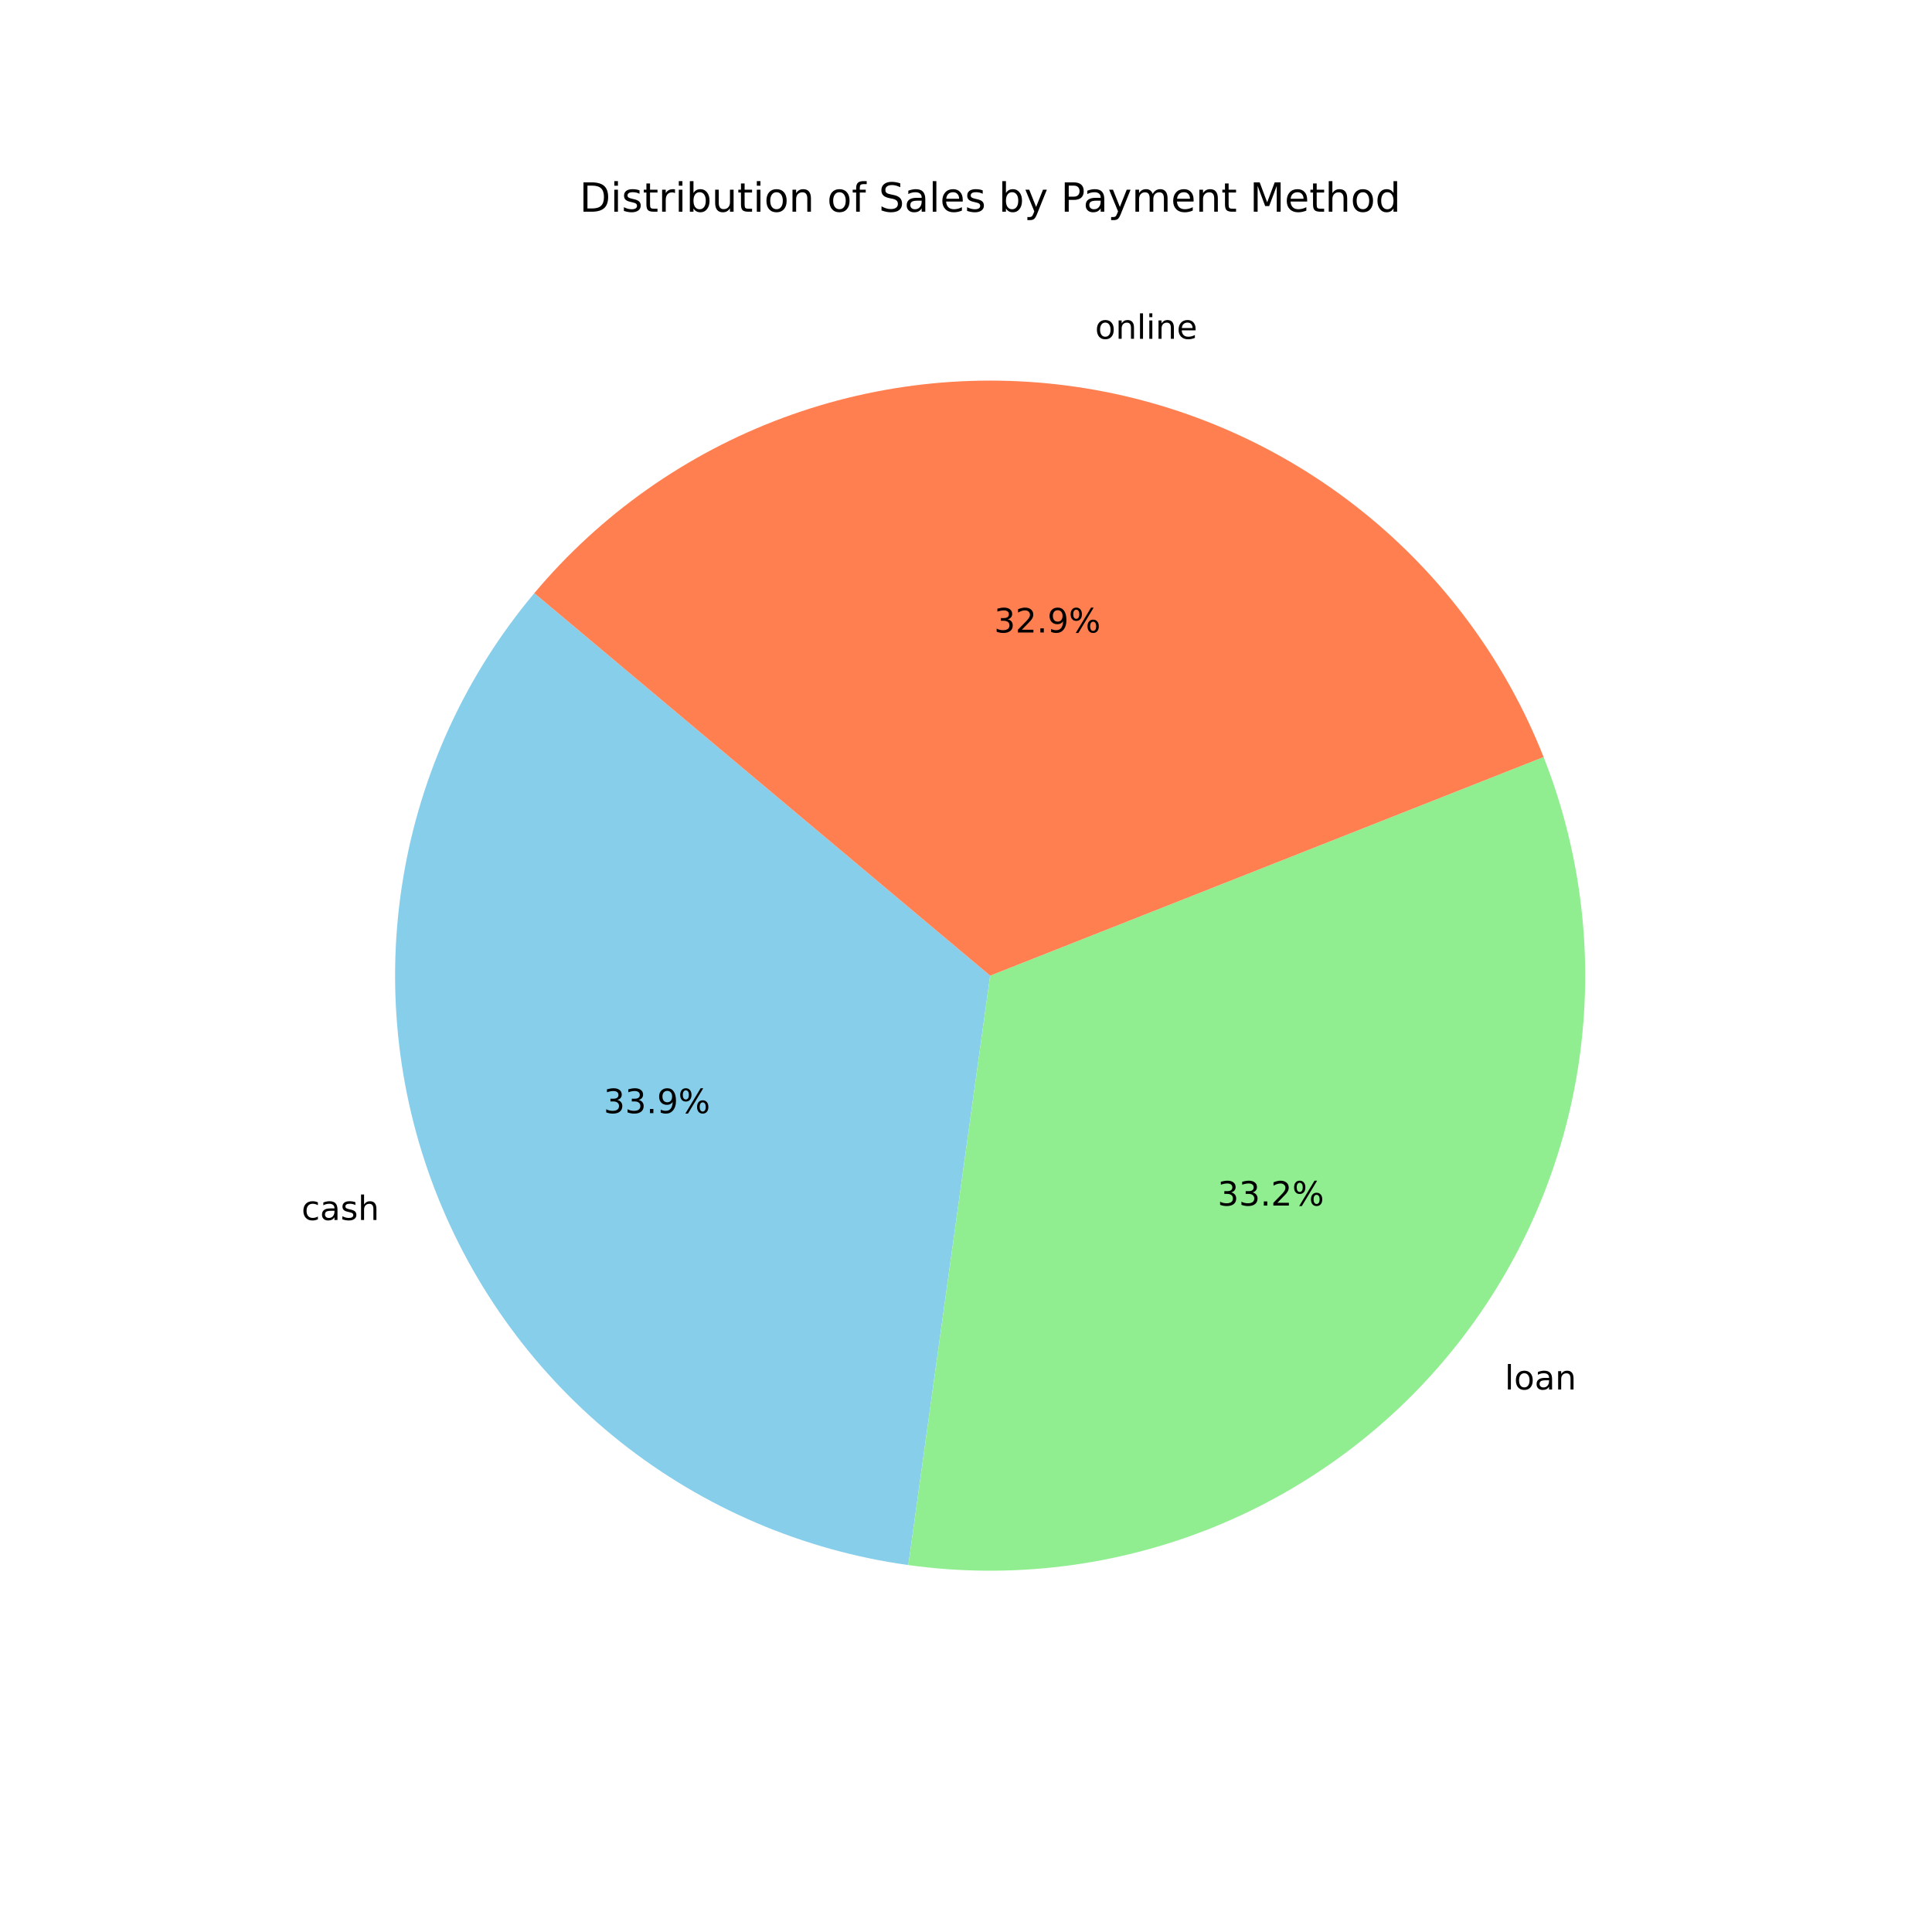
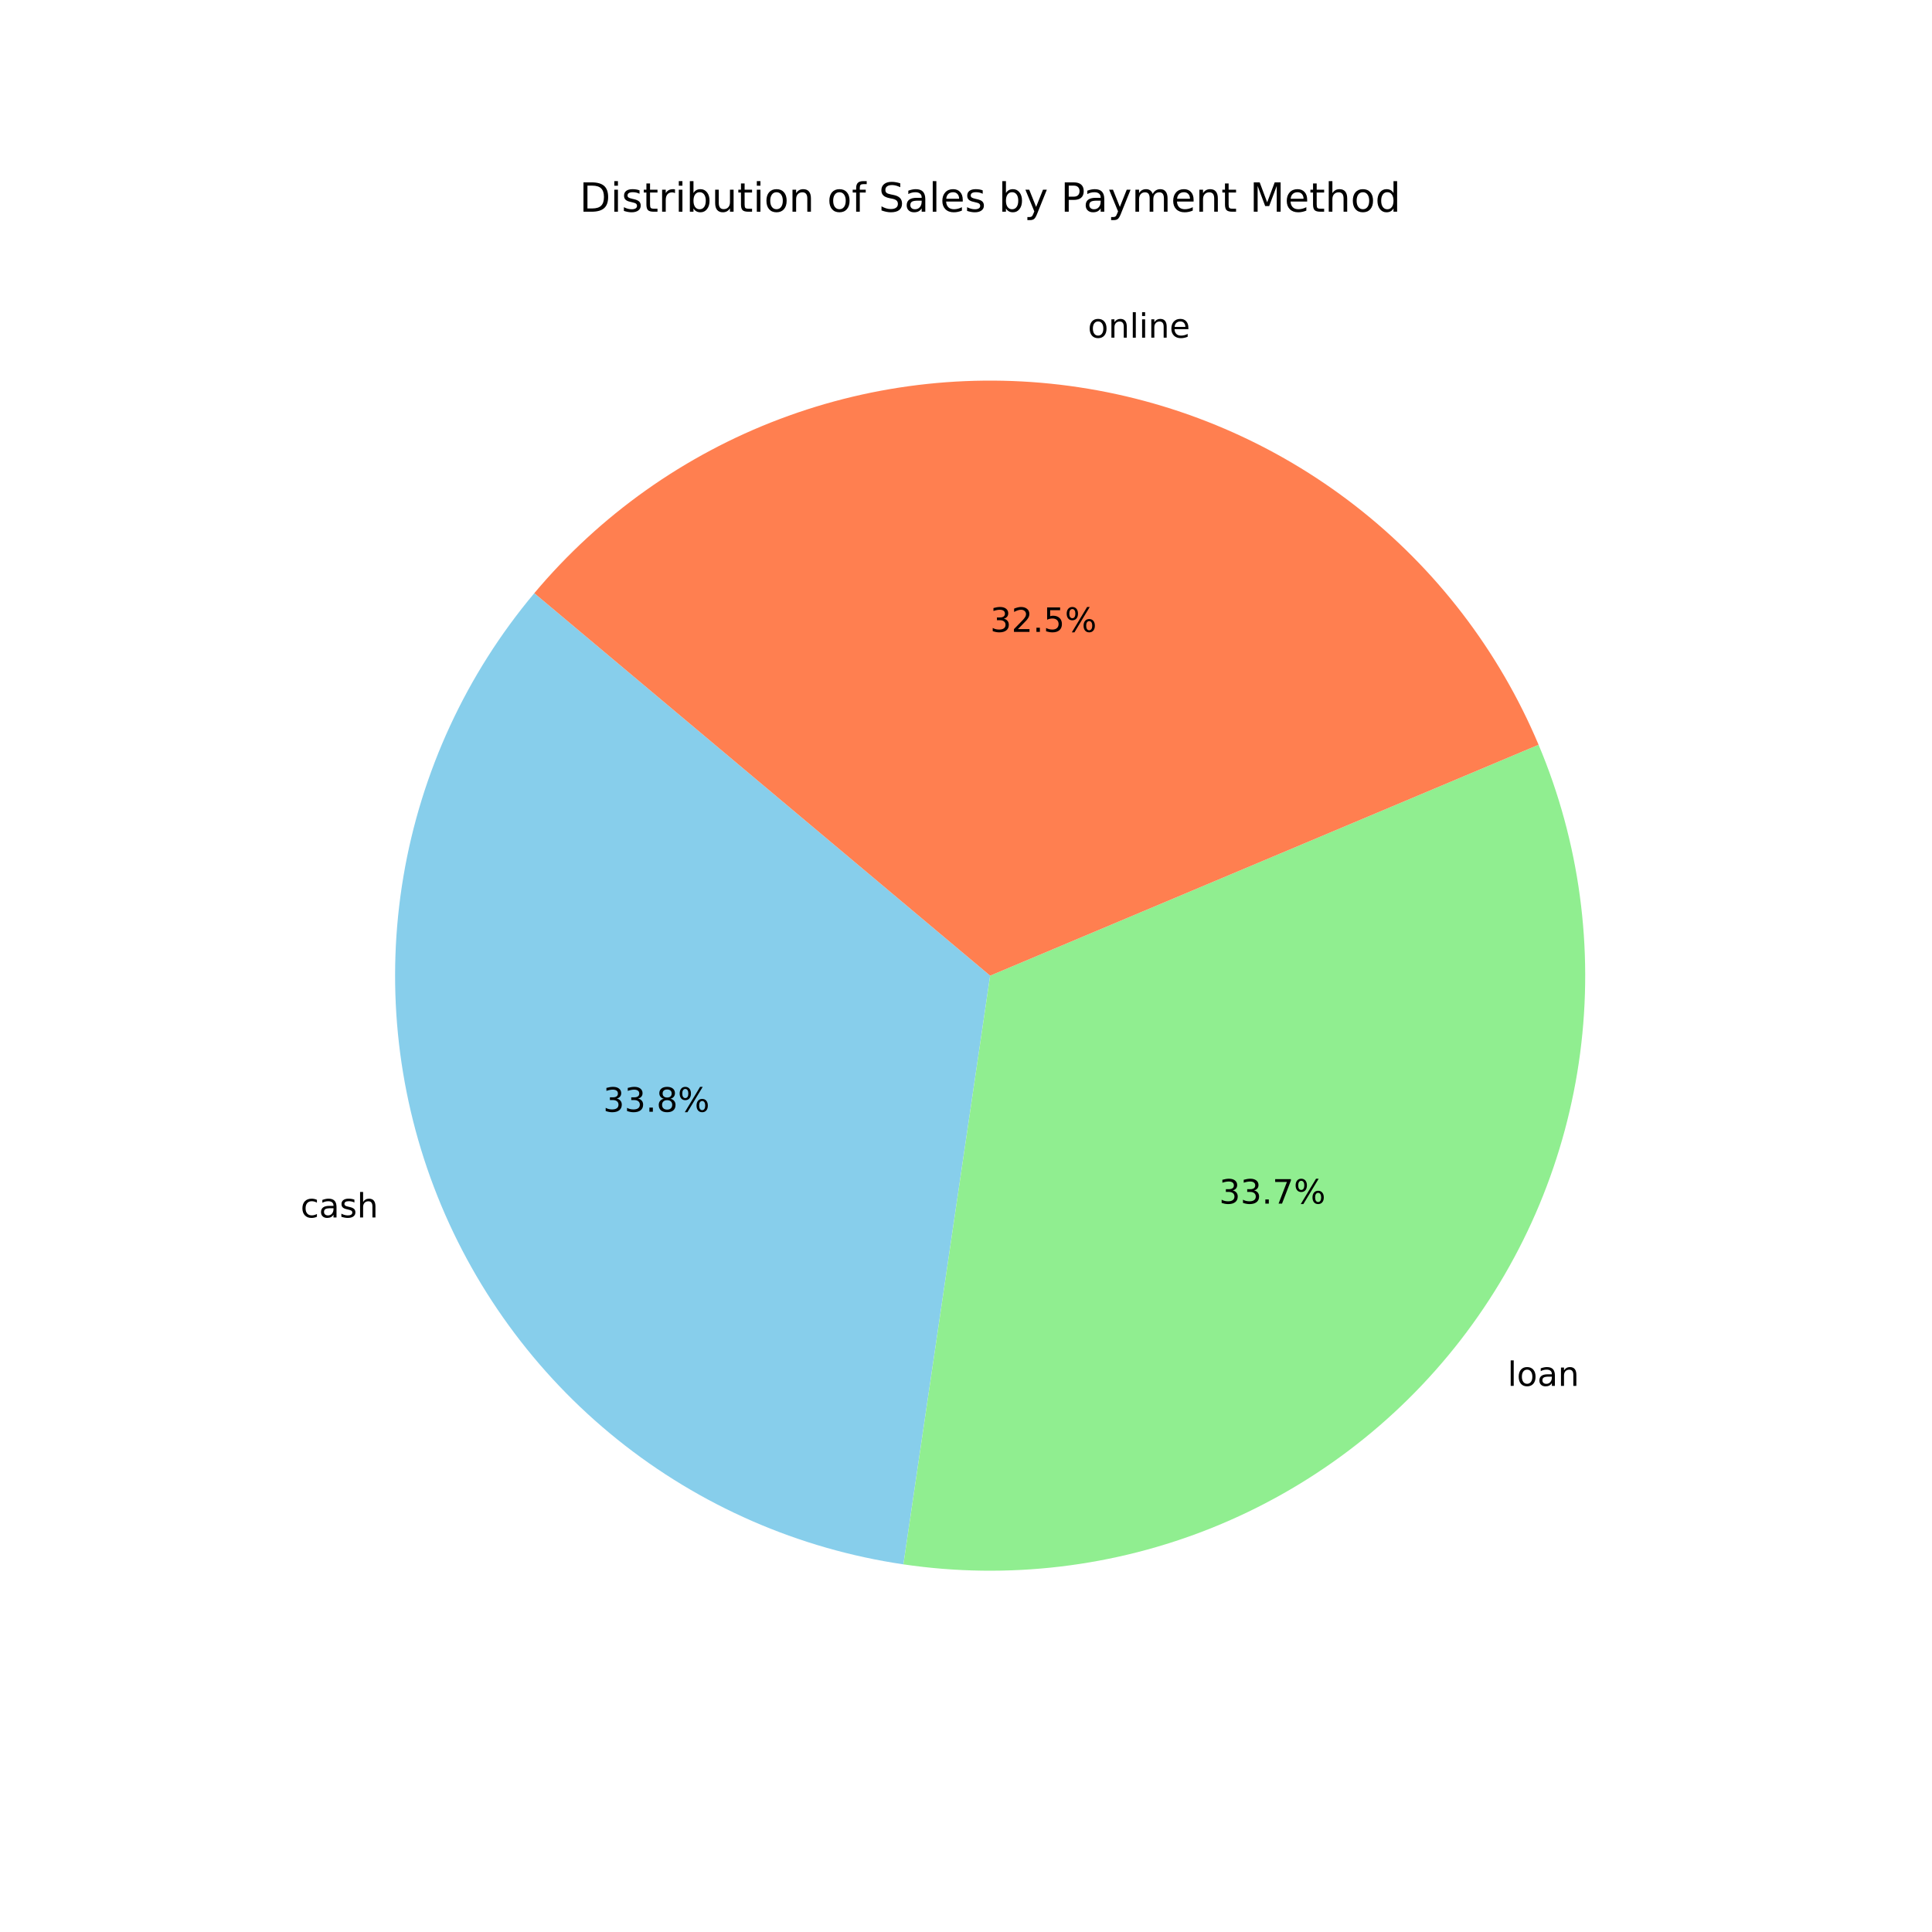
<svg xmlns="http://www.w3.org/2000/svg" xmlns:xlink="http://www.w3.org/1999/xlink" width="576pt" height="576pt" viewBox="0 0 576 576" version="1.1">
  <defs>
    <style type="text/css">*{stroke-linejoin: round; stroke-linecap: butt}</style>
  </defs>
  <g id="figure_1">
    <g id="patch_1">
      <path d="M 0 576  L 576 576  L 576 0  L 0 0  z " style="fill: #ffffff" />
    </g>
    <g id="axes_1">
      <g id="patch_2">
-         <path d="M 159.298 176.844  C 138.928 201.12 125.43 230.415 120.213 261.672  C 114.996 292.929 118.247 325.021 129.629 354.596  C 141.01 384.171 160.11 410.163 184.935 429.859  C 209.76 449.555 239.415 462.245 270.803 466.603  L 295.2 290.88  z " style="fill: #87ceeb" />
+         <path d="M 159.298 176.844  C 139.009 201.024 125.535 230.186 120.274 261.308  C 115.013 292.431 118.151 324.401 129.365 353.906  C 140.578 383.411 159.466 409.396 184.07 429.168  C 208.674 448.94 238.114 461.793 269.342 466.393  L 295.2 290.88  z " style="fill: #87ceeb" />
      </g>
      <g id="patch_3">
-         <path d="M 270.803 466.602  C 301.506 470.865 332.797 467.008 361.545 455.416  C 390.293 443.824 415.508 424.897 434.666 400.529  C 453.824 376.161 466.265 347.192 470.745 316.52  C 475.225 285.848 471.589 254.531 460.201 225.702  L 295.2 290.88  z " style="fill: #90ee90" />
+         <path d="M 269.342 466.393  C 300.464 470.979 332.252 467.204 361.436 455.46  C 390.619 443.715 416.16 424.416 435.429 399.551  C 454.699 374.686 467.012 345.137 471.102 313.946  C 475.192 282.755 470.913 251.03 458.706 222.037  L 295.2 290.88  z " style="fill: #90ee90" />
      </g>
      <g id="patch_4">
-         <path d="M 460.201 225.702  C 448.911 197.119 430.385 171.955 406.446 152.685  C 382.507 133.414 353.967 120.691 323.633 115.765  C 293.299 110.84 262.199 113.88 233.393 124.586  C 204.587 135.293 179.051 153.303 159.298 176.844  L 295.2 290.88  z " style="fill: #ff7f50" />
+         <path d="M 458.706 222.037  C 446.911 194.023 428.112 169.505 404.119 150.843  C 380.125 132.181 351.734 119.996 321.678 115.459  C 291.622 110.922 260.899 114.185 232.467 124.934  C 204.034 135.682 178.836 153.56 159.298 176.844  L 295.2 290.88  z " style="fill: #ff7f50" />
      </g>
      <g id="matplotlib.axis_1" />
      <g id="matplotlib.axis_2" />
      <g id="text_1">
-         <g transform="translate(89.89796 363.7267) scale(0.1 -0.1)">
+         <g transform="translate(89.60788 362.9681) scale(0.1 -0.1)">
          <defs>
            <path id="DejaVuSans-63" d="M 3122 3366  L 3122 2828  Q 2878 2963 2633 3030  Q 2388 3097 2138 3097  Q 1578 3097 1268 2742  Q 959 2388 959 1747  Q 959 1106 1268 751  Q 1578 397 2138 397  Q 2388 397 2633 464  Q 2878 531 3122 666  L 3122 134  Q 2881 22 2623 -34  Q 2366 -91 2075 -91  Q 1284 -91 818 406  Q 353 903 353 1747  Q 353 2603 823 3093  Q 1294 3584 2113 3584  Q 2378 3584 2631 3529  Q 2884 3475 3122 3366  z " transform="scale(0.015625)" />
            <path id="DejaVuSans-61" d="M 2194 1759  Q 1497 1759 1228 1600  Q 959 1441 959 1056  Q 959 750 1161 570  Q 1363 391 1709 391  Q 2188 391 2477 730  Q 2766 1069 2766 1631  L 2766 1759  L 2194 1759  z M 3341 1997  L 3341 0  L 2766 0  L 2766 531  Q 2569 213 2275 61  Q 1981 -91 1556 -91  Q 1019 -91 701 211  Q 384 513 384 1019  Q 384 1609 779 1909  Q 1175 2209 1959 2209  L 2766 2209  L 2766 2266  Q 2766 2663 2505 2880  Q 2244 3097 1772 3097  Q 1472 3097 1187 3025  Q 903 2953 641 2809  L 641 3341  Q 956 3463 1253 3523  Q 1550 3584 1831 3584  Q 2591 3584 2966 3190  Q 3341 2797 3341 1997  z " transform="scale(0.015625)" />
            <path id="DejaVuSans-73" d="M 2834 3397  L 2834 2853  Q 2591 2978 2328 3040  Q 2066 3103 1784 3103  Q 1356 3103 1142 2972  Q 928 2841 928 2578  Q 928 2378 1081 2264  Q 1234 2150 1697 2047  L 1894 2003  Q 2506 1872 2764 1633  Q 3022 1394 3022 966  Q 3022 478 2636 193  Q 2250 -91 1575 -91  Q 1294 -91 989 -36  Q 684 19 347 128  L 347 722  Q 666 556 975 473  Q 1284 391 1588 391  Q 1994 391 2212 530  Q 2431 669 2431 922  Q 2431 1156 2273 1281  Q 2116 1406 1581 1522  L 1381 1569  Q 847 1681 609 1914  Q 372 2147 372 2553  Q 372 3047 722 3315  Q 1072 3584 1716 3584  Q 2034 3584 2315 3537  Q 2597 3491 2834 3397  z " transform="scale(0.015625)" />
            <path id="DejaVuSans-68" d="M 3513 2113  L 3513 0  L 2938 0  L 2938 2094  Q 2938 2591 2744 2837  Q 2550 3084 2163 3084  Q 1697 3084 1428 2787  Q 1159 2491 1159 1978  L 1159 0  L 581 0  L 581 4863  L 1159 4863  L 1159 2956  Q 1366 3272 1645 3428  Q 1925 3584 2291 3584  Q 2894 3584 3203 3211  Q 3513 2838 3513 2113  z " transform="scale(0.015625)" />
          </defs>
          <use xlink:href="#DejaVuSans-63" />
          <use xlink:href="#DejaVuSans-61" x="54.98" />
          <use xlink:href="#DejaVuSans-73" x="116.26" />
          <use xlink:href="#DejaVuSans-68" x="168.359" />
        </g>
      </g>
      <g id="text_2">
-         <g transform="translate(179.9735 331.8688) scale(0.1 -0.1)">
+         <g transform="translate(179.8153 331.4551) scale(0.1 -0.1)">
          <defs>
            <path id="DejaVuSans-33" d="M 2597 2516  Q 3050 2419 3304 2112  Q 3559 1806 3559 1356  Q 3559 666 3084 287  Q 2609 -91 1734 -91  Q 1441 -91 1130 -33  Q 819 25 488 141  L 488 750  Q 750 597 1062 519  Q 1375 441 1716 441  Q 2309 441 2620 675  Q 2931 909 2931 1356  Q 2931 1769 2642 2001  Q 2353 2234 1838 2234  L 1294 2234  L 1294 2753  L 1863 2753  Q 2328 2753 2575 2939  Q 2822 3125 2822 3475  Q 2822 3834 2567 4026  Q 2313 4219 1838 4219  Q 1578 4219 1281 4162  Q 984 4106 628 3988  L 628 4550  Q 988 4650 1302 4700  Q 1616 4750 1894 4750  Q 2613 4750 3031 4423  Q 3450 4097 3450 3541  Q 3450 3153 3228 2886  Q 3006 2619 2597 2516  z " transform="scale(0.015625)" />
            <path id="DejaVuSans-2e" d="M 684 794  L 1344 794  L 1344 0  L 684 0  L 684 794  z " transform="scale(0.015625)" />
-             <path id="DejaVuSans-39" d="M 703 97  L 703 672  Q 941 559 1184 500  Q 1428 441 1663 441  Q 2288 441 2617 861  Q 2947 1281 2994 2138  Q 2813 1869 2534 1725  Q 2256 1581 1919 1581  Q 1219 1581 811 2004  Q 403 2428 403 3163  Q 403 3881 828 4315  Q 1253 4750 1959 4750  Q 2769 4750 3195 4129  Q 3622 3509 3622 2328  Q 3622 1225 3098 567  Q 2575 -91 1691 -91  Q 1453 -91 1209 -44  Q 966 3 703 97  z M 1959 2075  Q 2384 2075 2632 2365  Q 2881 2656 2881 3163  Q 2881 3666 2632 3958  Q 2384 4250 1959 4250  Q 1534 4250 1286 3958  Q 1038 3666 1038 3163  Q 1038 2656 1286 2365  Q 1534 2075 1959 2075  z " transform="scale(0.015625)" />
+             <path id="DejaVuSans-38" d="M 2034 2216  Q 1584 2216 1326 1975  Q 1069 1734 1069 1313  Q 1069 891 1326 650  Q 1584 409 2034 409  Q 2484 409 2743 651  Q 3003 894 3003 1313  Q 3003 1734 2745 1975  Q 2488 2216 2034 2216  z M 1403 2484  Q 997 2584 770 2862  Q 544 3141 544 3541  Q 544 4100 942 4425  Q 1341 4750 2034 4750  Q 2731 4750 3128 4425  Q 3525 4100 3525 3541  Q 3525 3141 3298 2862  Q 3072 2584 2669 2484  Q 3125 2378 3379 2068  Q 3634 1759 3634 1313  Q 3634 634 3220 271  Q 2806 -91 2034 -91  Q 1263 -91 848 271  Q 434 634 434 1313  Q 434 1759 690 2068  Q 947 2378 1403 2484  z M 1172 3481  Q 1172 3119 1398 2916  Q 1625 2713 2034 2713  Q 2441 2713 2670 2916  Q 2900 3119 2900 3481  Q 2900 3844 2670 4047  Q 2441 4250 2034 4250  Q 1625 4250 1398 4047  Q 1172 3844 1172 3481  z " transform="scale(0.015625)" />
            <path id="DejaVuSans-25" d="M 4653 2053  Q 4381 2053 4226 1822  Q 4072 1591 4072 1178  Q 4072 772 4226 539  Q 4381 306 4653 306  Q 4919 306 5073 539  Q 5228 772 5228 1178  Q 5228 1588 5073 1820  Q 4919 2053 4653 2053  z M 4653 2450  Q 5147 2450 5437 2106  Q 5728 1763 5728 1178  Q 5728 594 5436 251  Q 5144 -91 4653 -91  Q 4153 -91 3862 251  Q 3572 594 3572 1178  Q 3572 1766 3864 2108  Q 4156 2450 4653 2450  z M 1428 4353  Q 1159 4353 1004 4120  Q 850 3888 850 3481  Q 850 3069 1003 2837  Q 1156 2606 1428 2606  Q 1700 2606 1854 2837  Q 2009 3069 2009 3481  Q 2009 3884 1853 4118  Q 1697 4353 1428 4353  z M 4250 4750  L 4750 4750  L 1831 -91  L 1331 -91  L 4250 4750  z M 1428 4750  Q 1922 4750 2215 4408  Q 2509 4066 2509 3481  Q 2509 2891 2217 2550  Q 1925 2209 1428 2209  Q 931 2209 642 2551  Q 353 2894 353 3481  Q 353 4063 643 4406  Q 934 4750 1428 4750  z " transform="scale(0.015625)" />
          </defs>
          <use xlink:href="#DejaVuSans-33" />
          <use xlink:href="#DejaVuSans-33" x="63.623" />
          <use xlink:href="#DejaVuSans-2e" x="127.246" />
-           <use xlink:href="#DejaVuSans-39" x="159.033" />
+           <use xlink:href="#DejaVuSans-38" x="159.033" />
          <use xlink:href="#DejaVuSans-25" x="222.656" />
        </g>
      </g>
      <g id="text_3">
-         <g transform="translate(448.6124 414.2532) scale(0.1 -0.1)">
+         <g transform="translate(449.452 413.1775) scale(0.1 -0.1)">
          <defs>
            <path id="DejaVuSans-6c" d="M 603 4863  L 1178 4863  L 1178 0  L 603 0  L 603 4863  z " transform="scale(0.015625)" />
            <path id="DejaVuSans-6f" d="M 1959 3097  Q 1497 3097 1228 2736  Q 959 2375 959 1747  Q 959 1119 1226 758  Q 1494 397 1959 397  Q 2419 397 2687 759  Q 2956 1122 2956 1747  Q 2956 2369 2687 2733  Q 2419 3097 1959 3097  z M 1959 3584  Q 2709 3584 3137 3096  Q 3566 2609 3566 1747  Q 3566 888 3137 398  Q 2709 -91 1959 -91  Q 1206 -91 779 398  Q 353 888 353 1747  Q 353 2609 779 3096  Q 1206 3584 1959 3584  z " transform="scale(0.015625)" />
            <path id="DejaVuSans-6e" d="M 3513 2113  L 3513 0  L 2938 0  L 2938 2094  Q 2938 2591 2744 2837  Q 2550 3084 2163 3084  Q 1697 3084 1428 2787  Q 1159 2491 1159 1978  L 1159 0  L 581 0  L 581 3500  L 1159 3500  L 1159 2956  Q 1366 3272 1645 3428  Q 1925 3584 2291 3584  Q 2894 3584 3203 3211  Q 3513 2838 3513 2113  z " transform="scale(0.015625)" />
          </defs>
          <use xlink:href="#DejaVuSans-6c" />
          <use xlink:href="#DejaVuSans-6f" x="27.783" />
          <use xlink:href="#DejaVuSans-61" x="88.965" />
          <use xlink:href="#DejaVuSans-6e" x="150.244" />
        </g>
      </g>
      <g id="text_4">
-         <g transform="translate(362.9959 359.4287) scale(0.1 -0.1)">
+         <g transform="translate(363.4539 358.842) scale(0.1 -0.1)">
          <defs>
-             <path id="DejaVuSans-32" d="M 1228 531  L 3431 531  L 3431 0  L 469 0  L 469 531  Q 828 903 1448 1529  Q 2069 2156 2228 2338  Q 2531 2678 2651 2914  Q 2772 3150 2772 3378  Q 2772 3750 2511 3984  Q 2250 4219 1831 4219  Q 1534 4219 1204 4116  Q 875 4013 500 3803  L 500 4441  Q 881 4594 1212 4672  Q 1544 4750 1819 4750  Q 2544 4750 2975 4387  Q 3406 4025 3406 3419  Q 3406 3131 3298 2873  Q 3191 2616 2906 2266  Q 2828 2175 2409 1742  Q 1991 1309 1228 531  z " transform="scale(0.015625)" />
+             <path id="DejaVuSans-37" d="M 525 4666  L 3525 4666  L 3525 4397  L 1831 0  L 1172 0  L 2766 4134  L 525 4134  L 525 4666  z " transform="scale(0.015625)" />
          </defs>
          <use xlink:href="#DejaVuSans-33" />
          <use xlink:href="#DejaVuSans-33" x="63.623" />
          <use xlink:href="#DejaVuSans-2e" x="127.246" />
-           <use xlink:href="#DejaVuSans-32" x="159.033" />
+           <use xlink:href="#DejaVuSans-37" x="159.033" />
          <use xlink:href="#DejaVuSans-25" x="222.656" />
        </g>
      </g>
      <g id="text_5">
-         <g transform="translate(326.4764 101.0132) scale(0.1 -0.1)">
+         <g transform="translate(324.3259 100.6763) scale(0.1 -0.1)">
          <defs>
            <path id="DejaVuSans-69" d="M 603 3500  L 1178 3500  L 1178 0  L 603 0  L 603 3500  z M 603 4863  L 1178 4863  L 1178 4134  L 603 4134  L 603 4863  z " transform="scale(0.015625)" />
            <path id="DejaVuSans-65" d="M 3597 1894  L 3597 1613  L 953 1613  Q 991 1019 1311 708  Q 1631 397 2203 397  Q 2534 397 2845 478  Q 3156 559 3463 722  L 3463 178  Q 3153 47 2828 -22  Q 2503 -91 2169 -91  Q 1331 -91 842 396  Q 353 884 353 1716  Q 353 2575 817 3079  Q 1281 3584 2069 3584  Q 2775 3584 3186 3129  Q 3597 2675 3597 1894  z M 3022 2063  Q 3016 2534 2758 2815  Q 2500 3097 2075 3097  Q 1594 3097 1305 2825  Q 1016 2553 972 2059  L 3022 2063  z " transform="scale(0.015625)" />
          </defs>
          <use xlink:href="#DejaVuSans-6f" />
          <use xlink:href="#DejaVuSans-6e" x="61.182" />
          <use xlink:href="#DejaVuSans-6c" x="124.561" />
          <use xlink:href="#DejaVuSans-69" x="152.344" />
          <use xlink:href="#DejaVuSans-6e" x="180.127" />
          <use xlink:href="#DejaVuSans-65" x="243.506" />
        </g>
      </g>
      <g id="text_6">
-         <g transform="translate(296.3763 188.5706) scale(0.1 -0.1)">
+         <g transform="translate(295.2033 188.3868) scale(0.1 -0.1)">
+           <defs>
+             <path id="DejaVuSans-32" d="M 1228 531  L 3431 531  L 3431 0  L 469 0  L 469 531  Q 828 903 1448 1529  Q 2069 2156 2228 2338  Q 2531 2678 2651 2914  Q 2772 3150 2772 3378  Q 2772 3750 2511 3984  Q 2250 4219 1831 4219  Q 1534 4219 1204 4116  Q 875 4013 500 3803  L 500 4441  Q 881 4594 1212 4672  Q 1544 4750 1819 4750  Q 2544 4750 2975 4387  Q 3406 4025 3406 3419  Q 3406 3131 3298 2873  Q 3191 2616 2906 2266  Q 2828 2175 2409 1742  Q 1991 1309 1228 531  z " transform="scale(0.015625)" />
+             <path id="DejaVuSans-35" d="M 691 4666  L 3169 4666  L 3169 4134  L 1269 4134  L 1269 2991  Q 1406 3038 1543 3061  Q 1681 3084 1819 3084  Q 2600 3084 3056 2656  Q 3513 2228 3513 1497  Q 3513 744 3044 326  Q 2575 -91 1722 -91  Q 1428 -91 1123 -41  Q 819 9 494 109  L 494 744  Q 775 591 1075 516  Q 1375 441 1709 441  Q 2250 441 2565 725  Q 2881 1009 2881 1497  Q 2881 1984 2565 2268  Q 2250 2553 1709 2553  Q 1456 2553 1204 2497  Q 953 2441 691 2322  L 691 4666  z " transform="scale(0.015625)" />
+           </defs>
          <use xlink:href="#DejaVuSans-33" />
          <use xlink:href="#DejaVuSans-32" x="63.623" />
          <use xlink:href="#DejaVuSans-2e" x="127.246" />
-           <use xlink:href="#DejaVuSans-39" x="159.033" />
+           <use xlink:href="#DejaVuSans-35" x="159.033" />
          <use xlink:href="#DejaVuSans-25" x="222.656" />
        </g>
      </g>
      <g id="text_7">
        <g transform="translate(172.7784 63.12) scale(0.12 -0.12)">
          <defs>
            <path id="DejaVuSans-44" d="M 1259 4147  L 1259 519  L 2022 519  Q 2988 519 3436 956  Q 3884 1394 3884 2338  Q 3884 3275 3436 3711  Q 2988 4147 2022 4147  L 1259 4147  z M 628 4666  L 1925 4666  Q 3281 4666 3915 4102  Q 4550 3538 4550 2338  Q 4550 1131 3912 565  Q 3275 0 1925 0  L 628 0  L 628 4666  z " transform="scale(0.015625)" />
            <path id="DejaVuSans-74" d="M 1172 4494  L 1172 3500  L 2356 3500  L 2356 3053  L 1172 3053  L 1172 1153  Q 1172 725 1289 603  Q 1406 481 1766 481  L 2356 481  L 2356 0  L 1766 0  Q 1100 0 847 248  Q 594 497 594 1153  L 594 3053  L 172 3053  L 172 3500  L 594 3500  L 594 4494  L 1172 4494  z " transform="scale(0.015625)" />
            <path id="DejaVuSans-72" d="M 2631 2963  Q 2534 3019 2420 3045  Q 2306 3072 2169 3072  Q 1681 3072 1420 2755  Q 1159 2438 1159 1844  L 1159 0  L 581 0  L 581 3500  L 1159 3500  L 1159 2956  Q 1341 3275 1631 3429  Q 1922 3584 2338 3584  Q 2397 3584 2469 3576  Q 2541 3569 2628 3553  L 2631 2963  z " transform="scale(0.015625)" />
            <path id="DejaVuSans-62" d="M 3116 1747  Q 3116 2381 2855 2742  Q 2594 3103 2138 3103  Q 1681 3103 1420 2742  Q 1159 2381 1159 1747  Q 1159 1113 1420 752  Q 1681 391 2138 391  Q 2594 391 2855 752  Q 3116 1113 3116 1747  z M 1159 2969  Q 1341 3281 1617 3432  Q 1894 3584 2278 3584  Q 2916 3584 3314 3078  Q 3713 2572 3713 1747  Q 3713 922 3314 415  Q 2916 -91 2278 -91  Q 1894 -91 1617 61  Q 1341 213 1159 525  L 1159 0  L 581 0  L 581 4863  L 1159 4863  L 1159 2969  z " transform="scale(0.015625)" />
            <path id="DejaVuSans-75" d="M 544 1381  L 544 3500  L 1119 3500  L 1119 1403  Q 1119 906 1312 657  Q 1506 409 1894 409  Q 2359 409 2629 706  Q 2900 1003 2900 1516  L 2900 3500  L 3475 3500  L 3475 0  L 2900 0  L 2900 538  Q 2691 219 2414 64  Q 2138 -91 1772 -91  Q 1169 -91 856 284  Q 544 659 544 1381  z M 1991 3584  L 1991 3584  z " transform="scale(0.015625)" />
            <path id="DejaVuSans-20" transform="scale(0.015625)" />
            <path id="DejaVuSans-66" d="M 2375 4863  L 2375 4384  L 1825 4384  Q 1516 4384 1395 4259  Q 1275 4134 1275 3809  L 1275 3500  L 2222 3500  L 2222 3053  L 1275 3053  L 1275 0  L 697 0  L 697 3053  L 147 3053  L 147 3500  L 697 3500  L 697 3744  Q 697 4328 969 4595  Q 1241 4863 1831 4863  L 2375 4863  z " transform="scale(0.015625)" />
            <path id="DejaVuSans-53" d="M 3425 4513  L 3425 3897  Q 3066 4069 2747 4153  Q 2428 4238 2131 4238  Q 1616 4238 1336 4038  Q 1056 3838 1056 3469  Q 1056 3159 1242 3001  Q 1428 2844 1947 2747  L 2328 2669  Q 3034 2534 3370 2195  Q 3706 1856 3706 1288  Q 3706 609 3251 259  Q 2797 -91 1919 -91  Q 1588 -91 1214 -16  Q 841 59 441 206  L 441 856  Q 825 641 1194 531  Q 1563 422 1919 422  Q 2459 422 2753 634  Q 3047 847 3047 1241  Q 3047 1584 2836 1778  Q 2625 1972 2144 2069  L 1759 2144  Q 1053 2284 737 2584  Q 422 2884 422 3419  Q 422 4038 858 4394  Q 1294 4750 2059 4750  Q 2388 4750 2728 4690  Q 3069 4631 3425 4513  z " transform="scale(0.015625)" />
            <path id="DejaVuSans-79" d="M 2059 -325  Q 1816 -950 1584 -1140  Q 1353 -1331 966 -1331  L 506 -1331  L 506 -850  L 844 -850  Q 1081 -850 1212 -737  Q 1344 -625 1503 -206  L 1606 56  L 191 3500  L 800 3500  L 1894 763  L 2988 3500  L 3597 3500  L 2059 -325  z " transform="scale(0.015625)" />
            <path id="DejaVuSans-50" d="M 1259 4147  L 1259 2394  L 2053 2394  Q 2494 2394 2734 2622  Q 2975 2850 2975 3272  Q 2975 3691 2734 3919  Q 2494 4147 2053 4147  L 1259 4147  z M 628 4666  L 2053 4666  Q 2838 4666 3239 4311  Q 3641 3956 3641 3272  Q 3641 2581 3239 2228  Q 2838 1875 2053 1875  L 1259 1875  L 1259 0  L 628 0  L 628 4666  z " transform="scale(0.015625)" />
            <path id="DejaVuSans-6d" d="M 3328 2828  Q 3544 3216 3844 3400  Q 4144 3584 4550 3584  Q 5097 3584 5394 3201  Q 5691 2819 5691 2113  L 5691 0  L 5113 0  L 5113 2094  Q 5113 2597 4934 2840  Q 4756 3084 4391 3084  Q 3944 3084 3684 2787  Q 3425 2491 3425 1978  L 3425 0  L 2847 0  L 2847 2094  Q 2847 2600 2669 2842  Q 2491 3084 2119 3084  Q 1678 3084 1418 2786  Q 1159 2488 1159 1978  L 1159 0  L 581 0  L 581 3500  L 1159 3500  L 1159 2956  Q 1356 3278 1631 3431  Q 1906 3584 2284 3584  Q 2666 3584 2933 3390  Q 3200 3197 3328 2828  z " transform="scale(0.015625)" />
            <path id="DejaVuSans-4d" d="M 628 4666  L 1569 4666  L 2759 1491  L 3956 4666  L 4897 4666  L 4897 0  L 4281 0  L 4281 4097  L 3078 897  L 2444 897  L 1241 4097  L 1241 0  L 628 0  L 628 4666  z " transform="scale(0.015625)" />
            <path id="DejaVuSans-64" d="M 2906 2969  L 2906 4863  L 3481 4863  L 3481 0  L 2906 0  L 2906 525  Q 2725 213 2448 61  Q 2172 -91 1784 -91  Q 1150 -91 751 415  Q 353 922 353 1747  Q 353 2572 751 3078  Q 1150 3584 1784 3584  Q 2172 3584 2448 3432  Q 2725 3281 2906 2969  z M 947 1747  Q 947 1113 1208 752  Q 1469 391 1925 391  Q 2381 391 2643 752  Q 2906 1113 2906 1747  Q 2906 2381 2643 2742  Q 2381 3103 1925 3103  Q 1469 3103 1208 2742  Q 947 2381 947 1747  z " transform="scale(0.015625)" />
          </defs>
          <use xlink:href="#DejaVuSans-44" />
          <use xlink:href="#DejaVuSans-69" x="77.002" />
          <use xlink:href="#DejaVuSans-73" x="104.785" />
          <use xlink:href="#DejaVuSans-74" x="156.885" />
          <use xlink:href="#DejaVuSans-72" x="196.094" />
          <use xlink:href="#DejaVuSans-69" x="237.207" />
          <use xlink:href="#DejaVuSans-62" x="264.99" />
          <use xlink:href="#DejaVuSans-75" x="328.467" />
          <use xlink:href="#DejaVuSans-74" x="391.846" />
          <use xlink:href="#DejaVuSans-69" x="431.055" />
          <use xlink:href="#DejaVuSans-6f" x="458.838" />
          <use xlink:href="#DejaVuSans-6e" x="520.02" />
          <use xlink:href="#DejaVuSans-20" x="583.398" />
          <use xlink:href="#DejaVuSans-6f" x="615.186" />
          <use xlink:href="#DejaVuSans-66" x="676.367" />
          <use xlink:href="#DejaVuSans-20" x="711.572" />
          <use xlink:href="#DejaVuSans-53" x="743.359" />
          <use xlink:href="#DejaVuSans-61" x="806.836" />
          <use xlink:href="#DejaVuSans-6c" x="868.115" />
          <use xlink:href="#DejaVuSans-65" x="895.898" />
          <use xlink:href="#DejaVuSans-73" x="957.422" />
          <use xlink:href="#DejaVuSans-20" x="1009.521" />
          <use xlink:href="#DejaVuSans-62" x="1041.309" />
          <use xlink:href="#DejaVuSans-79" x="1104.785" />
          <use xlink:href="#DejaVuSans-20" x="1163.965" />
          <use xlink:href="#DejaVuSans-50" x="1195.752" />
          <use xlink:href="#DejaVuSans-61" x="1251.555" />
          <use xlink:href="#DejaVuSans-79" x="1312.834" />
          <use xlink:href="#DejaVuSans-6d" x="1372.014" />
          <use xlink:href="#DejaVuSans-65" x="1469.426" />
          <use xlink:href="#DejaVuSans-6e" x="1530.949" />
          <use xlink:href="#DejaVuSans-74" x="1594.328" />
          <use xlink:href="#DejaVuSans-20" x="1633.537" />
          <use xlink:href="#DejaVuSans-4d" x="1665.324" />
          <use xlink:href="#DejaVuSans-65" x="1751.604" />
          <use xlink:href="#DejaVuSans-74" x="1813.127" />
          <use xlink:href="#DejaVuSans-68" x="1852.336" />
          <use xlink:href="#DejaVuSans-6f" x="1915.715" />
          <use xlink:href="#DejaVuSans-64" x="1976.896" />
        </g>
      </g>
    </g>
  </g>
</svg>
